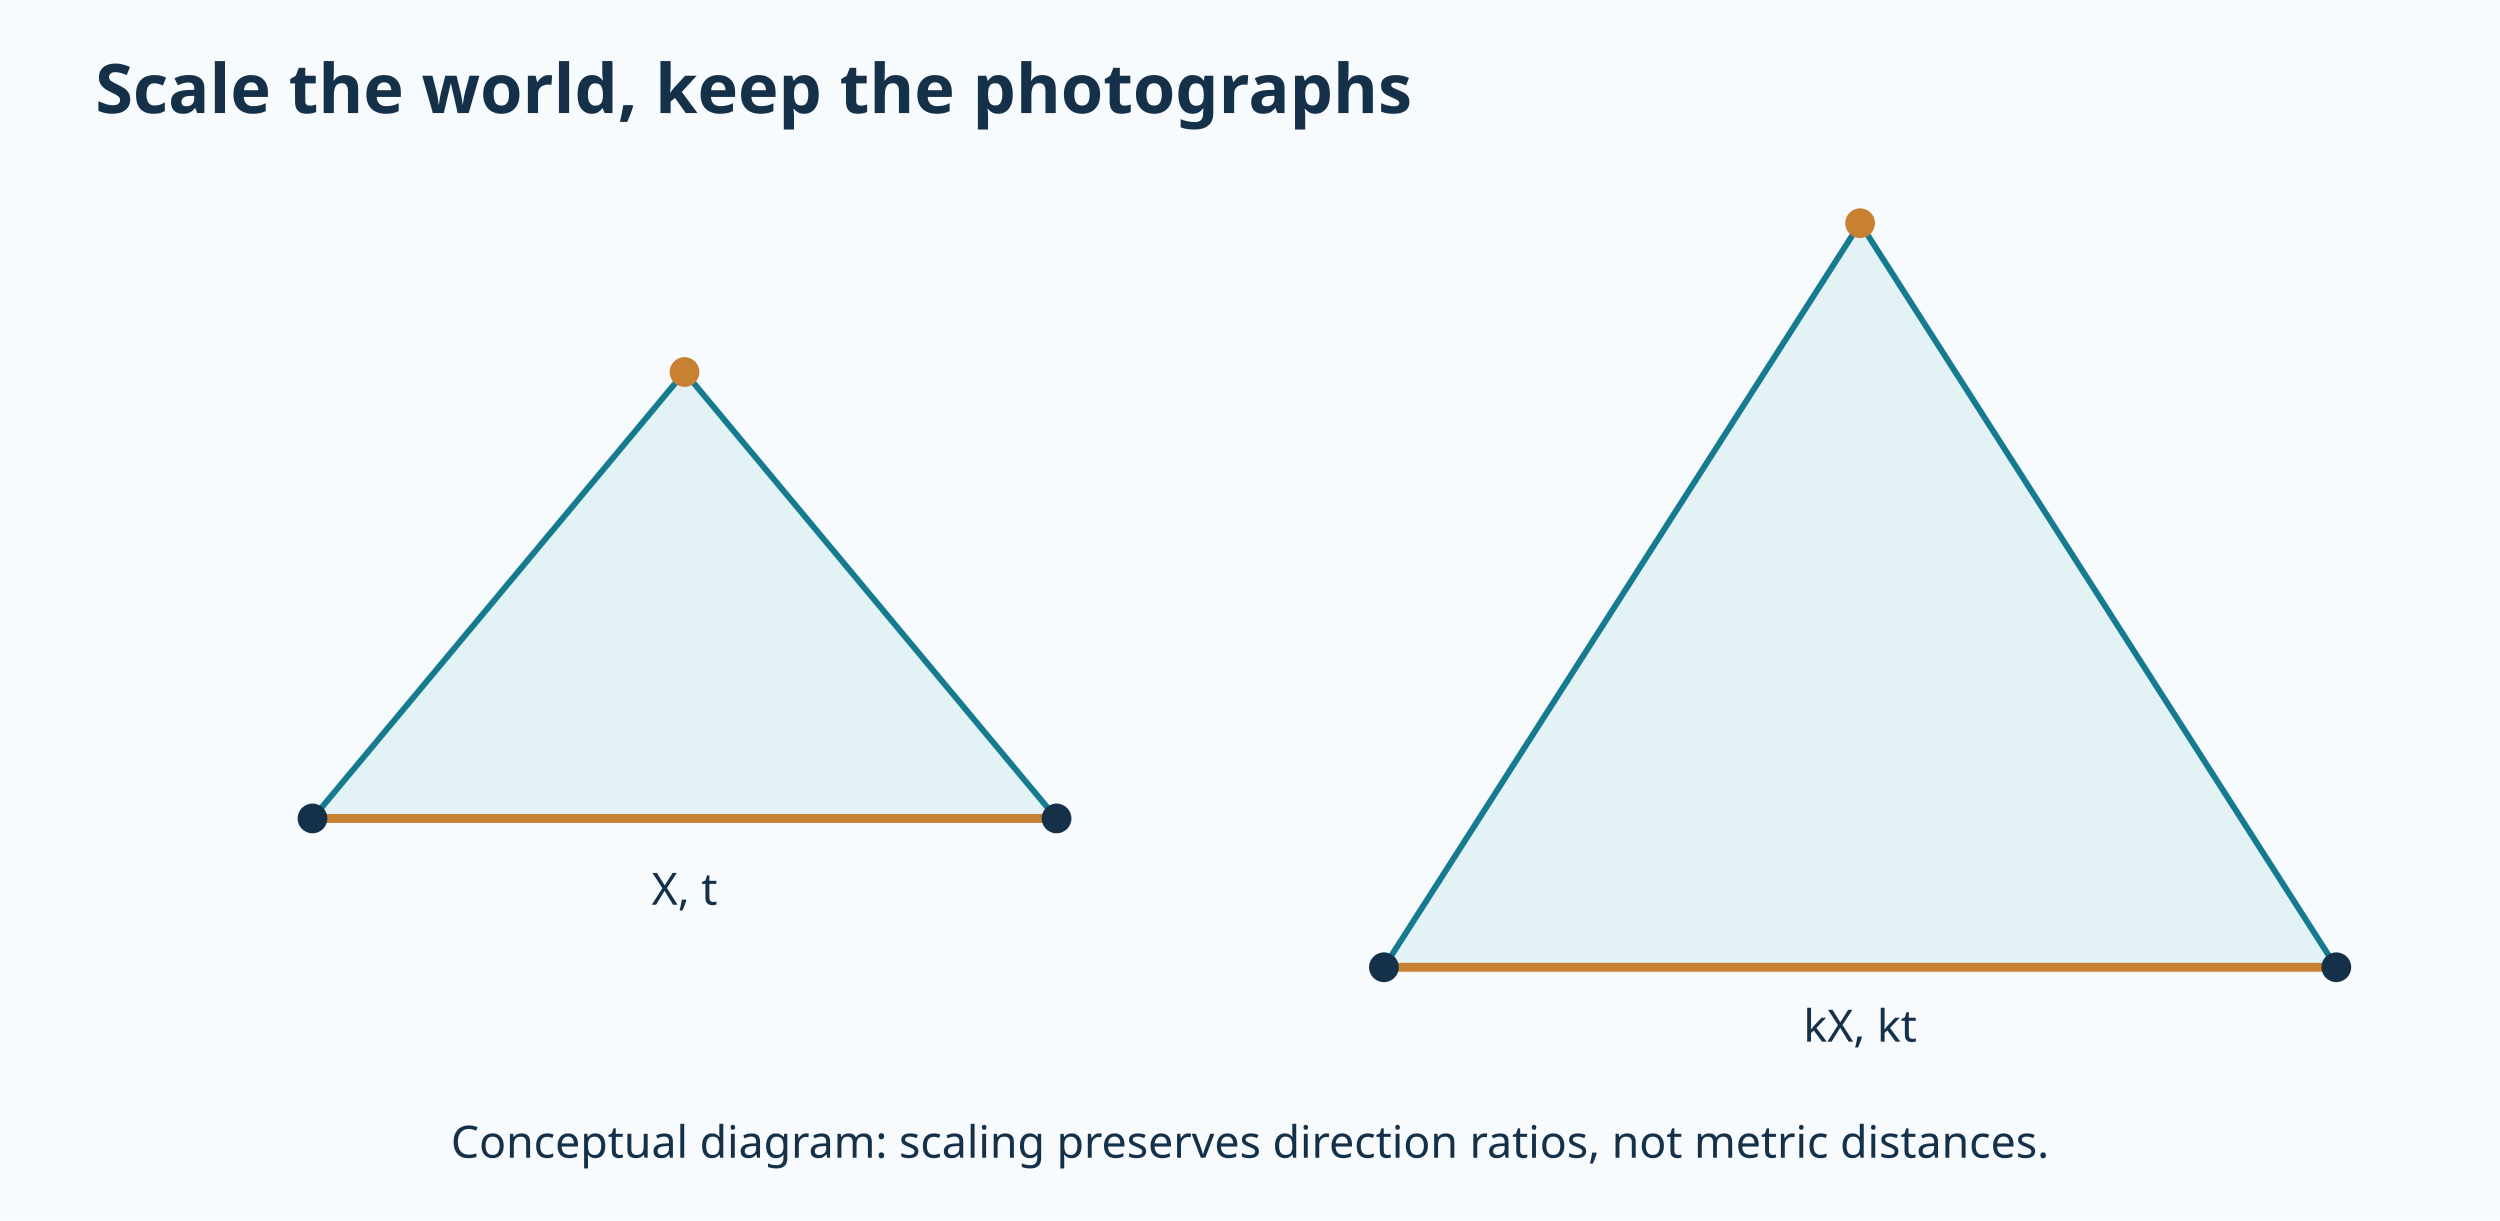
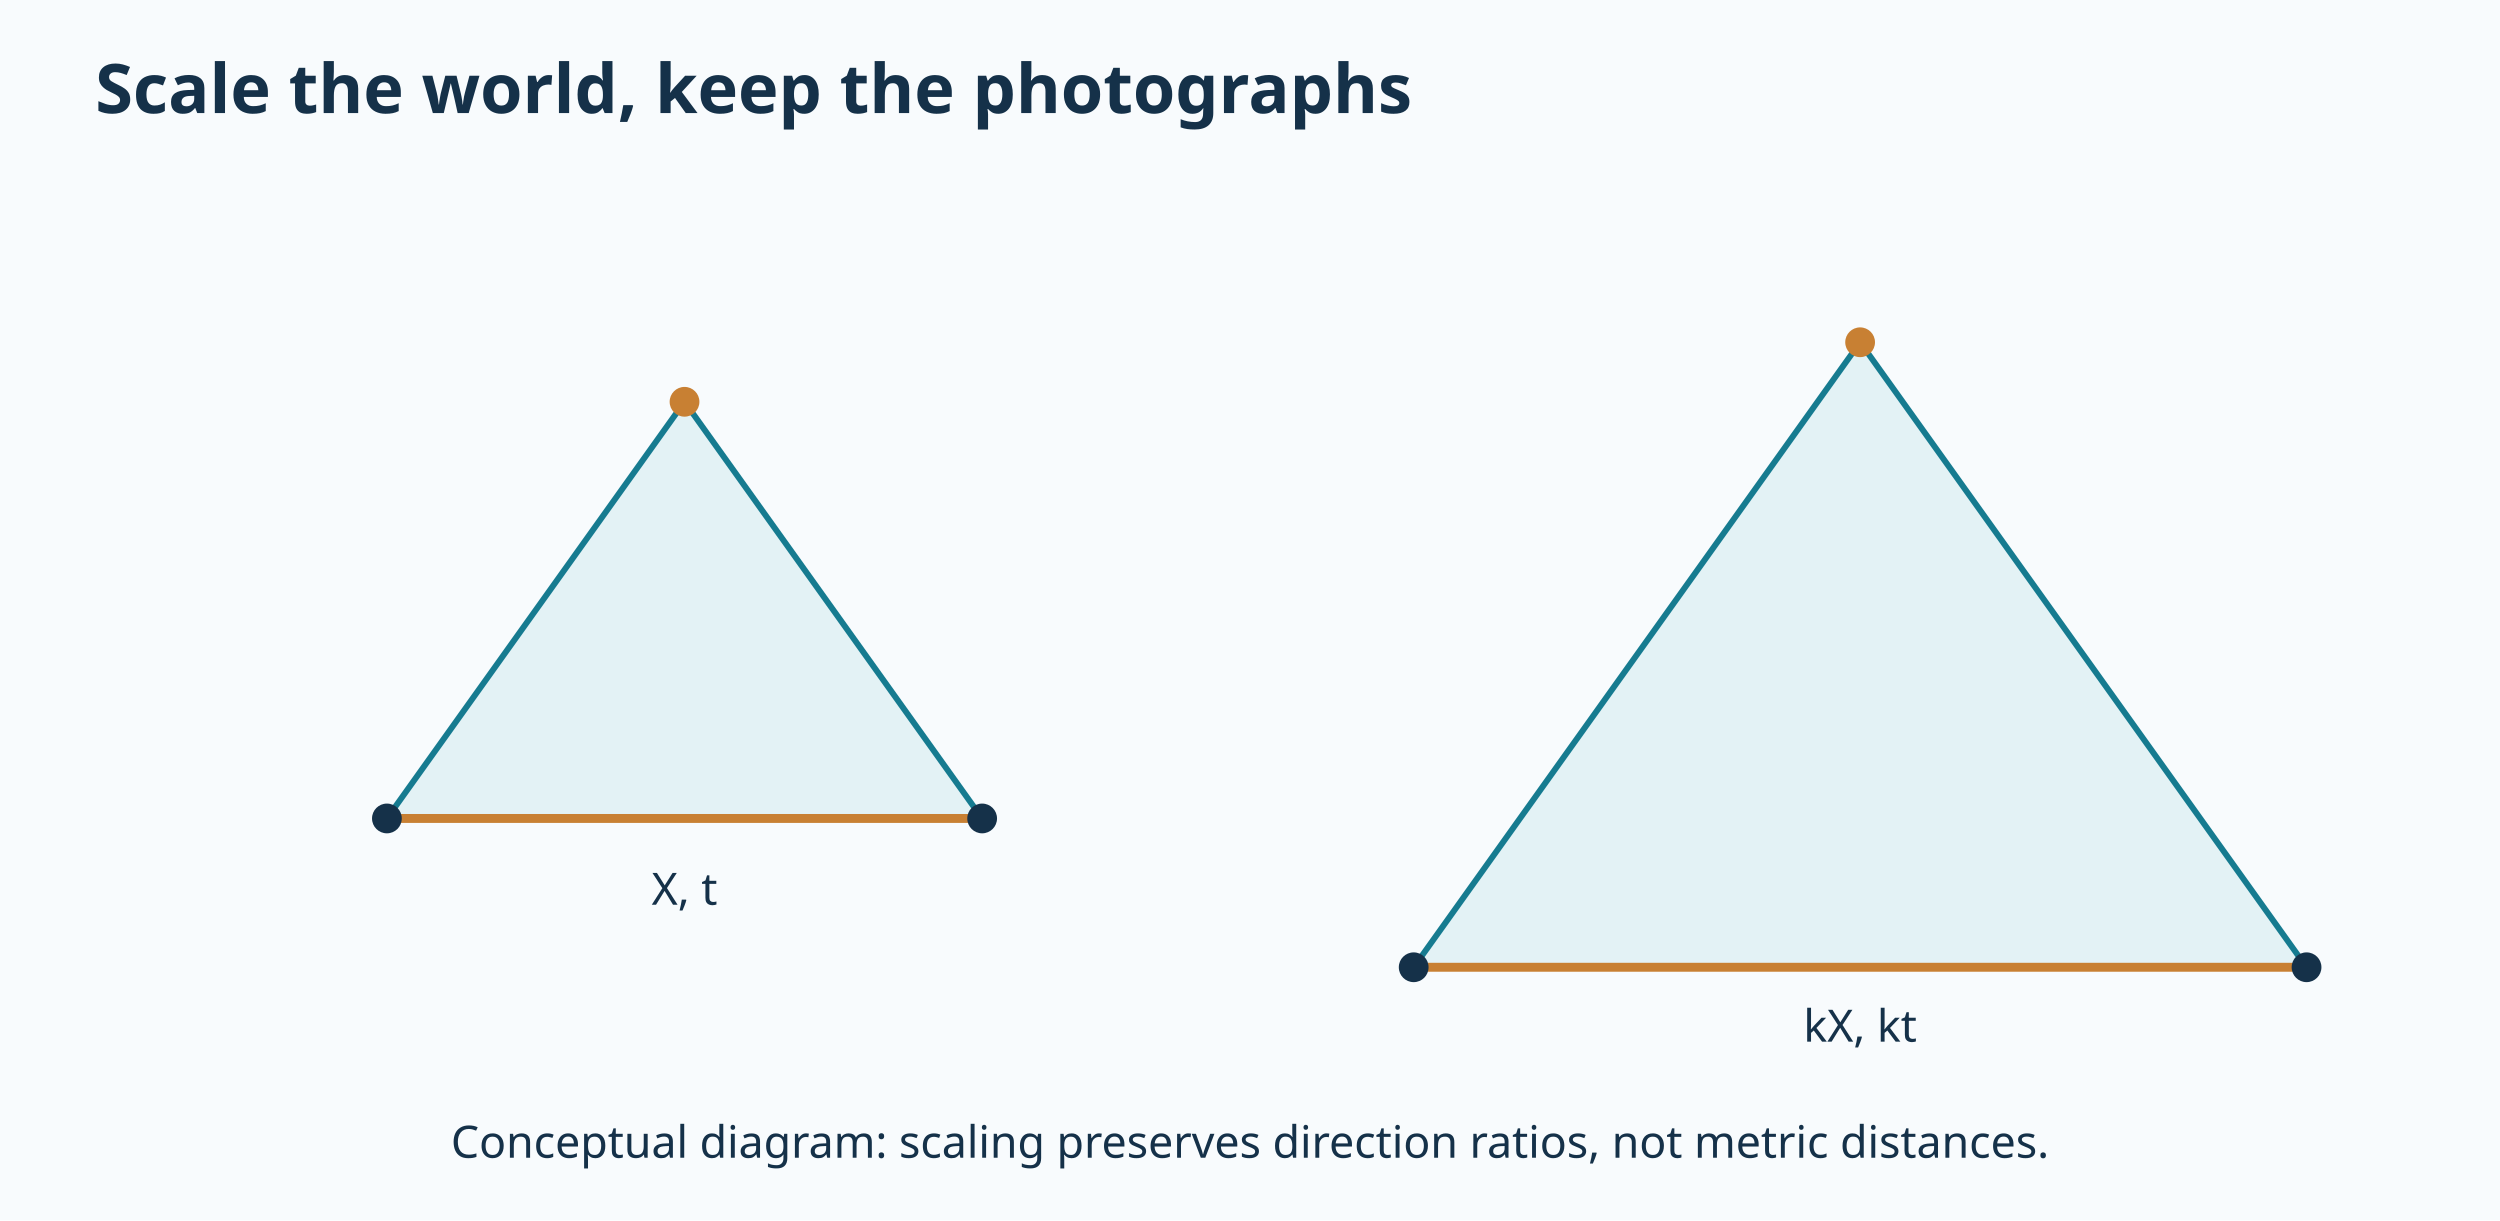
<svg xmlns="http://www.w3.org/2000/svg" width="840" height="410" viewBox="0 0 840 410" role="img">
  <rect width="840" height="410" fill="#f8fbfd" />
  <g font-family="sans-serif" font-size="15" fill="#153149">
    <text x="32" y="38" font-size="23" font-weight="bold">Scale the world, keep the photographs</text>
-     <path d="M105 275L230 125L355 275Z M465 325L625 75L785 325Z" fill="#e3f2f5" stroke="#167b90" stroke-width="2" />
-     <path d="M105 275H355 M465 325H785" stroke="#c88033" stroke-width="3" />
-     <circle cx="105" cy="275" r="5" fill="#153149" />
-     <circle cx="355" cy="275" r="5" fill="#153149" />
-     <circle cx="465" cy="325" r="5" fill="#153149" />
-     <circle cx="785" cy="325" r="5" fill="#153149" />
-     <circle cx="230" cy="125" r="5" fill="#c88033" />
-     <circle cx="625" cy="75" r="5" fill="#c88033" />
+     <path d="M130 275L230 135L330 275Z M475 325L625 115L775 325Z" fill="#e3f2f5" stroke="#167b90" stroke-width="2" />
+     <path d="M130 275H330 M475 325H775" stroke="#c88033" stroke-width="3" />
+     <circle cx="130" cy="275" r="5" fill="#153149" />
+     <circle cx="330" cy="275" r="5" fill="#153149" />
+     <circle cx="475" cy="325" r="5" fill="#153149" />
+     <circle cx="775" cy="325" r="5" fill="#153149" />
+     <circle cx="230" cy="135" r="5" fill="#c88033" />
+     <circle cx="625" cy="115" r="5" fill="#c88033" />
    <text x="230" y="304" text-anchor="middle">X, t</text>
    <text x="625" y="350" text-anchor="middle">kX, kt</text>
    <text x="420" y="389" text-anchor="middle">Conceptual diagram: scaling preserves direction ratios, not metric distances.</text>
  </g>
</svg>
